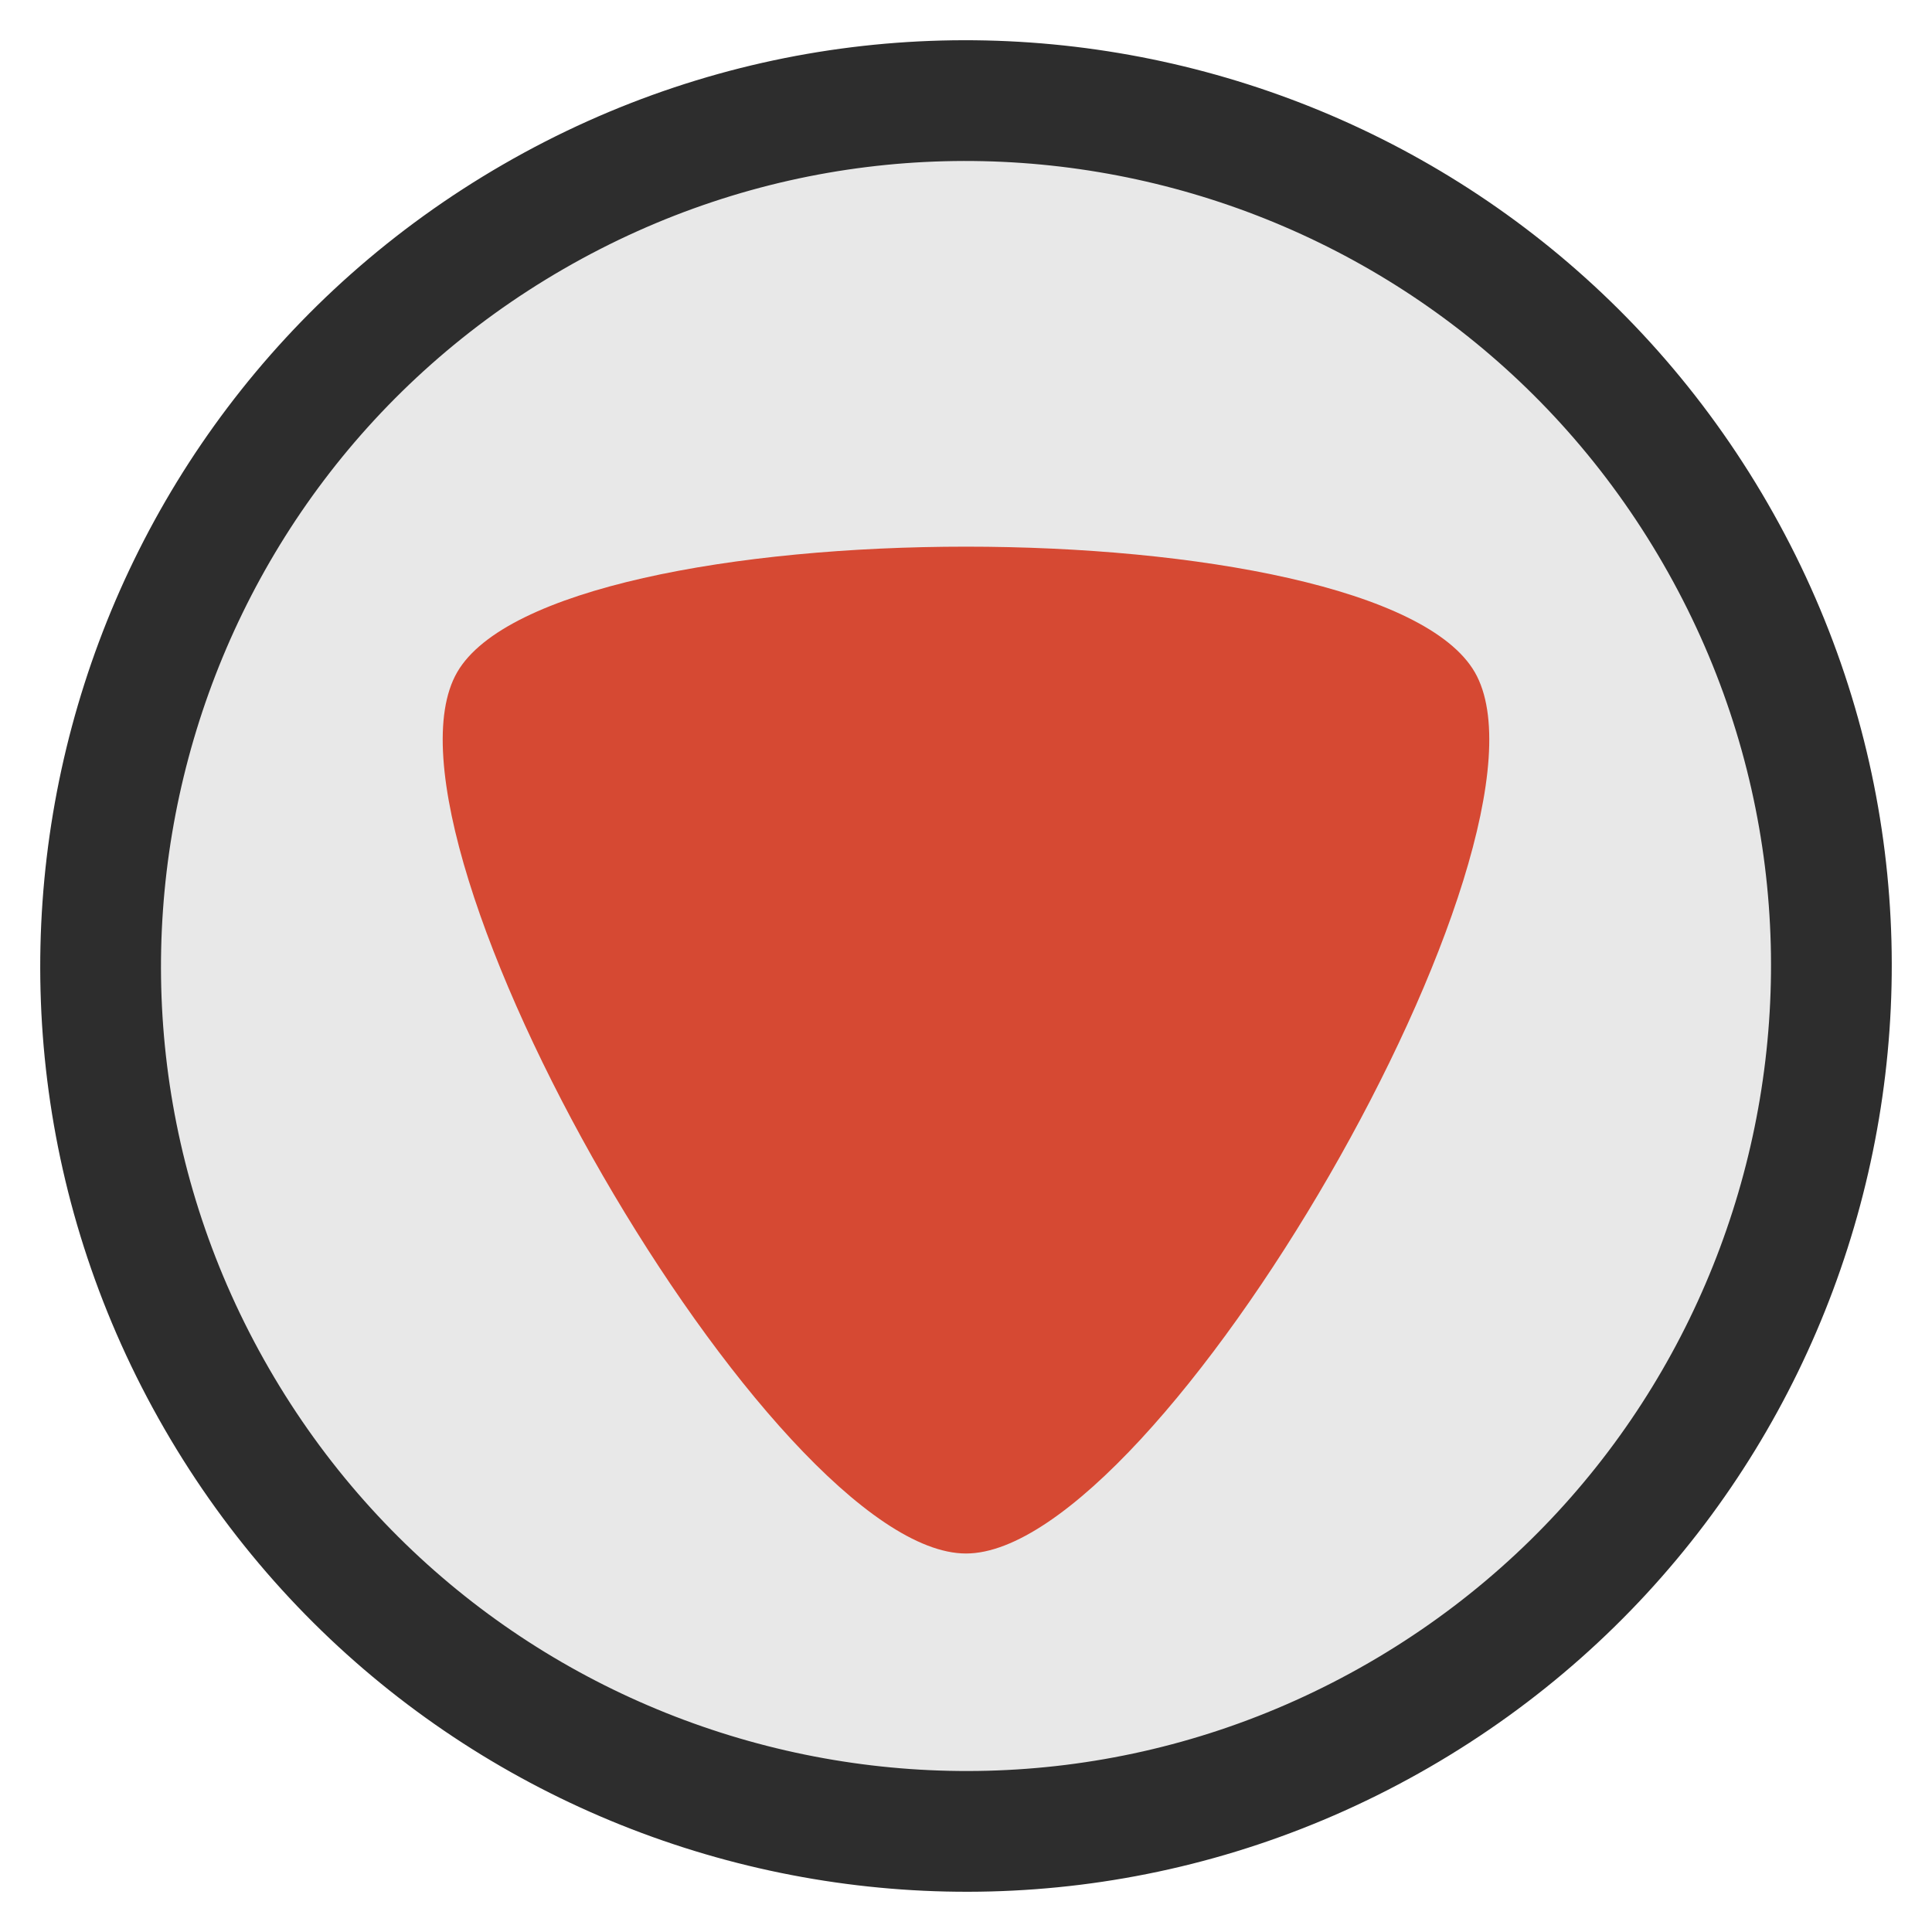
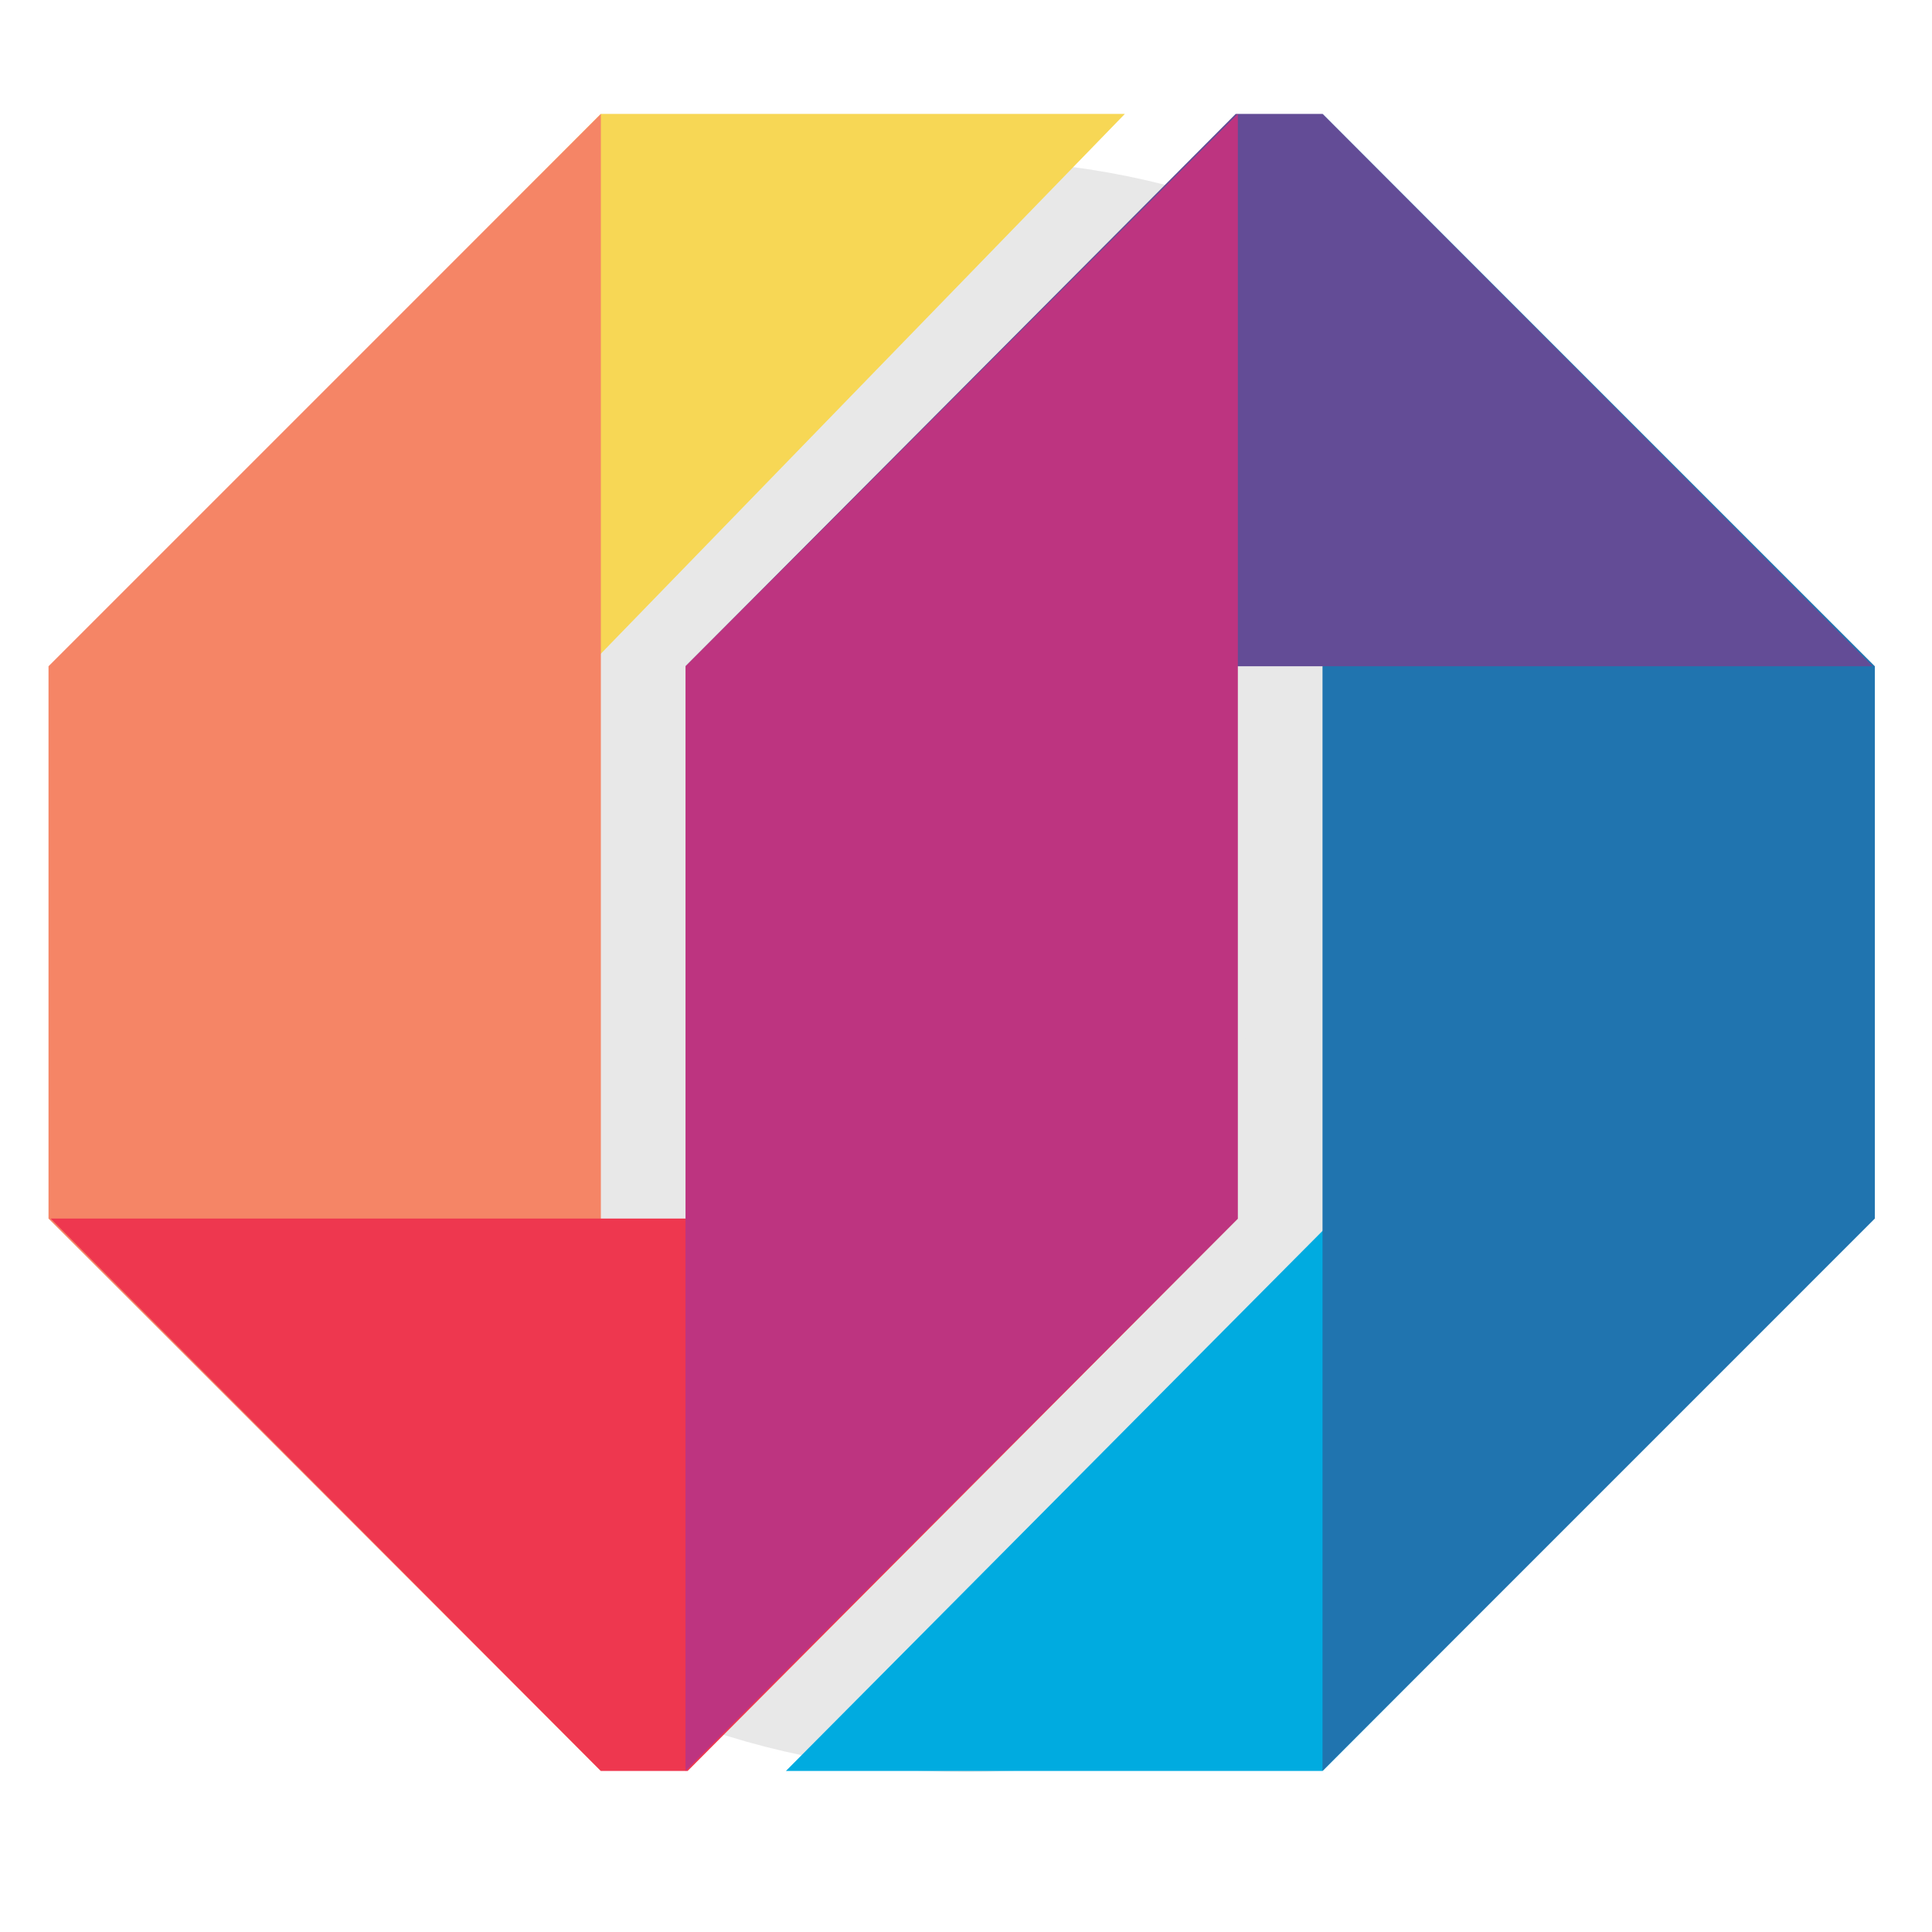
<svg xmlns="http://www.w3.org/2000/svg" xmlns:ns1="http://www.openswatchbook.org/uri/2009/osb" width="24" height="24" id="svg2" version="1.1">
  <defs id="defs4">
-     <linearGradient id="linearGradient5179-1-3" ns1:paint="solid" gradientTransform="matrix(0.3829918,0,0,0.3829918,185.9743,205.3591)">
-       <stop style="stop-color:#d64933;stop-opacity:1;" offset="0" id="stop5181-2-7" />
+     <linearGradient id="linearGradient5179-1-3" ns1:paint="solid" gradientTransform="matrix(0.2150163,0,0,0.2150163,99.56591,120.5542)">
+       <stop style="stop-color:#5b3e92;stop-opacity:1;" offset="0" id="stop5181-2-7" />
    </linearGradient>
-     <linearGradient id="linearGradient5179-1" ns1:paint="solid" gradientTransform="translate(379.4958,13.76455)">
+     <linearGradient id="linearGradient5179-1" ns1:paint="solid" gradientTransform="matrix(0.5706714,0,0,0.5706714,216.4149,11.681)">
      <stop style="stop-color:#e8e8e8;stop-opacity:1;" offset="0" id="stop5181-2" />
    </linearGradient>
    <linearGradient id="linearGradient6646" ns1:paint="solid" gradientTransform="translate(284.2569,-14.14213)">
      <stop style="stop-color:#2d2d2d;stop-opacity:1;" offset="0" id="stop6648" />
    </linearGradient>
    <linearGradient id="linearGradient3067" ns1:paint="solid" gradientTransform="translate(284.2569,-14.14213)">
      <stop style="stop-color:#2d2d2d;stop-opacity:1;" offset="0" id="stop3069" />
    </linearGradient>
    <linearGradient id="linearGradient5179-1-3-4" ns1:paint="solid" gradientTransform="translate(641.7882,577.6711)">
-       <stop style="stop-color:#d64933;stop-opacity:1;" offset="0" id="stop5181-2-7-0" />
+       <stop style="stop-color:#5b3e92;stop-opacity:1;" offset="0" id="stop5181-2-7-0" />
    </linearGradient>
    <linearGradient id="linearGradient3073" ns1:paint="solid" gradientTransform="translate(284.2569,-14.14213)">
      <stop style="stop-color:#2d2d2d;stop-opacity:1;" offset="0" id="stop3075" />
    </linearGradient>
+     <clipPath clipPathUnits="userSpaceOnUse" id="clipPath16">
+       <path d="M 0,792 H 612 V 0 H 0 Z" id="path18" />
+     </clipPath>
+     <clipPath clipPathUnits="userSpaceOnUse" id="clipPath24">
+       <path d="m 72.668,275.792 h 64.055 V 243.235 H 72.668 Z" id="path26" />
+     </clipPath>
  </defs>
  <g id="layer6" style="display:none" />
-   <g id="layer7" style="display:none">
-     <g style="display:inline" id="g7462">
-       <path transform="matrix(0.7554279,0,0,0.7554279,-0.08684996,2.179503)" d="M 25,13 A 9,9 0 1 1 7,13 9,9 0 1 1 25,13 z" id="path7166" style="fill:url(#linearGradient5179-1);stroke:url(#linearGradient5179-1);stroke-width:8.508;stroke-miterlimit:4;stroke-dasharray:none;display:inline" />
-       <path style="color:#000000;fill:url(#linearGradient5179-1-3);fill-opacity:1;fill-rule:nonzero;stroke:none;stroke-width:1;marker:none;visibility:visible;display:inline;overflow:visible;enable-background:accumulate" id="path7168" d="m 30,-1 c 4.278,1.1e-7 13.397,15.795 11.258,19.5 -2.139,3.705 -20.378,3.705 -22.517,0 C 16.603,14.795 25.722,-1 30,-1 z" transform="matrix(0.5614123,0,0,0.5614123,-4.842372,5.263001)" />
-       <path style="fill:none;stroke:#2d2d2d;stroke-width:1.256;stroke-miterlimit:4;stroke-dasharray:none;display:inline" id="path7170" d="M 25,13 A 9,9 0 1 1 7,13 9,9 0 1 1 25,13 z" transform="matrix(1.19425,0,0,1.19425,-7.108008,-3.525253)" />
-       <path style="fill:none;stroke:none;display:inline" id="path7172" d="m 315,-92 a 30,30 0 1 1 -60,0 30,30 0 1 1 60,0 z" transform="matrix(-0.09389733,0.01346129,-0.01346129,-0.09389733,37.5223,-0.475022)" />
+   <g id="layer7" style="display:inline">
+     <circle r="6.799" cy="12" cx="12" style="display:inline;fill:url(#linearGradient5179-1);stroke:url(#linearGradient5179-1);stroke-width:6.427;stroke-miterlimit:4;stroke-dasharray:none" id="path7166" />
+     <circle r="2.846" cy="-13.581" cx="-10.176" transform="rotate(171.8416)" id="path7172" style="display:inline;fill:none;stroke:none;stroke-width:0.095" />
+     <g id="g378" transform="rotate(-180,0.2790748,16.24813)">
+       <g id="g12" transform="matrix(0.2107561,0,0,-0.2107561,-38.02018,68.62202)">
+         <g clip-path="url(#clipPath16)" id="g14">
+           <g id="g20">
+             <g id="g22" />
+             <g id="g28">
+               <g id="g30" clip-path="url(#clipPath24)">
+                 <g id="g32" transform="translate(136.7227,275.792)">
+                   <path id="path34" style="fill:#00abe0;fill-opacity:1;fill-rule:nonzero;stroke:none" d="M 0,0 -32.348,-32.557 H -64.055 L -31.627,0 Z" />
+                 </g>
+               </g>
+             </g>
+           </g>
+         </g>
+       </g>
+       <g transform="matrix(0.2107561,0,0,-0.2107561,-13.41522,31.08104)" id="g36">
+         <path id="path38" style="fill:#f7d755;fill-opacity:1;fill-rule:nonzero;stroke:none" d="m 0,0 31.604,32.556 h 31.71 L 30.885,0 Z" />
+       </g>
+       <g transform="matrix(0.2107561,0,0,-0.2107561,-15.87061,31.08104)" id="g40">
+         <path id="path42" style="fill:#2074af;fill-opacity:1;fill-rule:nonzero;stroke:none" d="M 0,0 -32.555,32.556 V 65.11 L 0,97.667 Z" />
+       </g>
+       <g transform="matrix(0.2107561,0,0,-0.2107561,-15.87061,31.08104)" id="g44">
+         <path id="path46" style="fill:#634c96;fill-opacity:1;fill-rule:nonzero;stroke:none" d="M 0,0 -32.428,32.556 H 37.545 L 5.119,0 Z" />
+       </g>
+       <g transform="matrix(0.2107561,0,0,-0.2107561,-6.906052,10.49712)" id="g48">
+         <path id="path50" style="fill:#f58566;fill-opacity:1;fill-rule:nonzero;stroke:none" d="M 0,0 32.557,-32.557 V -65.111 L 0,-97.667 Z" />
+       </g>
+       <g transform="matrix(0.2107561,0,0,-0.2107561,-6.906052,10.49712)" id="g52">
+         <path id="path54" style="fill:#ee374f;fill-opacity:1;fill-rule:nonzero;stroke:none" d="M 0,0 32.43,-32.557 H -37.545 L -5.117,0 Z" />
+       </g>
+       <g transform="matrix(0.2107561,0,0,-0.2107561,-14.8189,17.35863)" id="g56">
+         <path id="path58" style="fill:#bd3480;fill-opacity:1;fill-rule:nonzero;stroke:none" d="M 0,0 32.555,32.557 V -32.555 L 0,-65.11 Z" />
+       </g>
    </g>
  </g>
  <g id="layer8" style="display:none">
    <g id="g7506" style="display:inline" transform="matrix(0.9848077,0.1736482,-0.1736482,0.9848077,2.266085,-1.901471)">
      <path style="fill:url(#linearGradient5179-1);stroke:url(#linearGradient5179-1);stroke-width:8.508;stroke-miterlimit:4;stroke-dasharray:none;display:inline" id="path7508" d="m 25,13 c 0,4.971 -4.029,9 -9,9 -4.971,0 -9,-4.029 -9,-9 0,-4.971 4.029,-9 9,-9 4.971,0 9,4.029 9,9 z" transform="matrix(0.7554279,0,0,0.7554279,-0.08684996,2.179503)" />
      <path transform="matrix(0.5614123,0,0,0.5614123,-4.842372,5.263001)" d="m 30,-1 c 4.278,1.1e-7 13.397,15.795 11.258,19.5 -2.139,3.705 -20.378,3.705 -22.517,0 C 16.603,14.795 25.722,-1 30,-1 z" id="path7510" style="color:#000000;fill:url(#linearGradient5179-1-3);fill-opacity:1;fill-rule:nonzero;stroke:none;stroke-width:1;marker:none;visibility:visible;display:inline;overflow:visible;enable-background:accumulate" />
      <path transform="matrix(1.19425,0,0,1.19425,-7.108008,-3.525253)" d="m 25,13 c 0,4.971 -4.029,9 -9,9 -4.971,0 -9,-4.029 -9,-9 0,-4.971 4.029,-9 9,-9 4.971,0 9,4.029 9,9 z" id="path7512" style="fill:none;stroke:#2d2d2d;stroke-width:1.256;stroke-miterlimit:4;stroke-dasharray:none;display:inline" />
      <path transform="matrix(-0.09389733,0.01346129,-0.01346129,-0.09389733,37.5223,-0.475022)" d="m 315,-92 c 0,16.569 -13.431,30 -30,30 -16.569,0 -30,-13.431 -30,-30 0,-16.569 13.431,-30 30,-30 16.569,0 30,13.431 30,30 z" id="path7514" style="fill:none;stroke:none;display:inline" />
    </g>
  </g>
  <g id="layer9" style="display:none">
    <g transform="matrix(0.9396926,0.3420202,-0.3420202,0.9396926,4.82793,-3.380552)" style="display:inline" id="g7531">
      <path transform="matrix(0.7554279,0,0,0.7554279,-0.08684996,2.179503)" d="m 25,13 c 0,4.971 -4.029,9 -9,9 -4.971,0 -9,-4.029 -9,-9 0,-4.971 4.029,-9 9,-9 4.971,0 9,4.029 9,9 z" id="path7533" style="fill:url(#linearGradient5179-1);stroke:url(#linearGradient5179-1);stroke-width:8.508;stroke-miterlimit:4;stroke-dasharray:none;display:inline" />
      <path style="color:#000000;fill:url(#linearGradient5179-1-3);fill-opacity:1;fill-rule:nonzero;stroke:none;stroke-width:1;marker:none;visibility:visible;display:inline;overflow:visible;enable-background:accumulate" id="path7535" d="m 30,-1 c 4.278,1.1e-7 13.397,15.795 11.258,19.5 -2.139,3.705 -20.378,3.705 -22.517,0 C 16.603,14.795 25.722,-1 30,-1 z" transform="matrix(0.5614123,0,0,0.5614123,-4.842372,5.263001)" />
      <path style="fill:none;stroke:#2d2d2d;stroke-width:1.256;stroke-miterlimit:4;stroke-dasharray:none;display:inline" id="path7537" d="m 25,13 c 0,4.971 -4.029,9 -9,9 -4.971,0 -9,-4.029 -9,-9 0,-4.971 4.029,-9 9,-9 4.971,0 9,4.029 9,9 z" transform="matrix(1.19425,0,0,1.19425,-7.108008,-3.525253)" />
      <path style="fill:none;stroke:none;display:inline" id="path7539" d="m 315,-92 c 0,16.569 -13.431,30 -30,30 -16.569,0 -30,-13.431 -30,-30 0,-16.569 13.431,-30 30,-30 16.569,0 30,13.431 30,30 z" transform="matrix(-0.09389733,0.01346129,-0.01346129,-0.09389733,37.5223,-0.475022)" />
    </g>
  </g>
  <g id="layer10" style="display:none">
    <g id="g7546" style="display:inline" transform="matrix(0.8660254,0.5,-0.5,0.8660254,7.607695,-4.392303)">
      <path style="fill:url(#linearGradient5179-1);stroke:url(#linearGradient5179-1);stroke-width:8.508;stroke-miterlimit:4;stroke-dasharray:none;display:inline" id="path7548" d="m 25,13 c 0,4.971 -4.029,9 -9,9 -4.971,0 -9,-4.029 -9,-9 0,-4.971 4.029,-9 9,-9 4.971,0 9,4.029 9,9 z" transform="matrix(0.7554279,0,0,0.7554279,-0.08684996,2.179503)" />
      <path transform="matrix(0.5614123,0,0,0.5614123,-4.842372,5.263001)" d="m 30,-1 c 4.278,1.1e-7 13.397,15.795 11.258,19.5 -2.139,3.705 -20.378,3.705 -22.517,0 C 16.603,14.795 25.722,-1 30,-1 z" id="path7550" style="color:#000000;fill:url(#linearGradient5179-1-3);fill-opacity:1;fill-rule:nonzero;stroke:none;stroke-width:1;marker:none;visibility:visible;display:inline;overflow:visible;enable-background:accumulate" />
      <path transform="matrix(1.19425,0,0,1.19425,-7.108008,-3.525253)" d="m 25,13 c 0,4.971 -4.029,9 -9,9 -4.971,0 -9,-4.029 -9,-9 0,-4.971 4.029,-9 9,-9 4.971,0 9,4.029 9,9 z" id="path7552" style="fill:none;stroke:#2d2d2d;stroke-width:1.256;stroke-miterlimit:4;stroke-dasharray:none;display:inline" />
      <path transform="matrix(-0.09389733,0.01346129,-0.01346129,-0.09389733,37.5223,-0.475022)" d="m 315,-92 c 0,16.569 -13.431,30 -30,30 -16.569,0 -30,-13.431 -30,-30 0,-16.569 13.431,-30 30,-30 16.569,0 30,13.431 30,30 z" id="path7554" style="fill:none;stroke:none;display:inline" />
    </g>
  </g>
  <g id="layer11" style="display:none">
    <g transform="matrix(0.7660444,0.6427876,-0.6427876,0.7660444,10.52092,-4.905982)" style="display:inline" id="g7561">
      <path transform="matrix(0.7554279,0,0,0.7554279,-0.08684996,2.179503)" d="m 25,13 c 0,4.971 -4.029,9 -9,9 -4.971,0 -9,-4.029 -9,-9 0,-4.971 4.029,-9 9,-9 4.971,0 9,4.029 9,9 z" id="path7563" style="fill:url(#linearGradient5179-1);stroke:url(#linearGradient5179-1);stroke-width:8.508;stroke-miterlimit:4;stroke-dasharray:none;display:inline" />
      <path style="color:#000000;fill:url(#linearGradient5179-1-3);fill-opacity:1;fill-rule:nonzero;stroke:none;stroke-width:1;marker:none;visibility:visible;display:inline;overflow:visible;enable-background:accumulate" id="path7565" d="m 30,-1 c 4.278,1.1e-7 13.397,15.795 11.258,19.5 -2.139,3.705 -20.378,3.705 -22.517,0 C 16.603,14.795 25.722,-1 30,-1 z" transform="matrix(0.5614123,0,0,0.5614123,-4.842372,5.263001)" />
      <path style="fill:none;stroke:#2d2d2d;stroke-width:1.256;stroke-miterlimit:4;stroke-dasharray:none;display:inline" id="path7567" d="m 25,13 c 0,4.971 -4.029,9 -9,9 -4.971,0 -9,-4.029 -9,-9 0,-4.971 4.029,-9 9,-9 4.971,0 9,4.029 9,9 z" transform="matrix(1.19425,0,0,1.19425,-7.108008,-3.525253)" />
      <path style="fill:none;stroke:none;display:inline" id="path7569" d="m 315,-92 c 0,16.569 -13.431,30 -30,30 -16.569,0 -30,-13.431 -30,-30 0,-16.569 13.431,-30 30,-30 16.569,0 30,13.431 30,30 z" transform="matrix(-0.09389733,0.01346129,-0.01346129,-0.09389733,37.5223,-0.475022)" />
    </g>
  </g>
  <g id="layer12" style="display:none">
    <g id="g7576" style="display:inline" transform="matrix(0.6427876,0.7660444,-0.7660444,0.6427876,13.47908,-4.905982)">
      <path style="fill:url(#linearGradient5179-1);stroke:url(#linearGradient5179-1);stroke-width:8.508;stroke-miterlimit:4;stroke-dasharray:none;display:inline" id="path7578" d="m 25,13 c 0,4.971 -4.029,9 -9,9 -4.971,0 -9,-4.029 -9,-9 0,-4.971 4.029,-9 9,-9 4.971,0 9,4.029 9,9 z" transform="matrix(0.7554279,0,0,0.7554279,-0.08684996,2.179503)" />
      <path transform="matrix(0.5614123,0,0,0.5614123,-4.842372,5.263001)" d="m 30,-1 c 4.278,1.1e-7 13.397,15.795 11.258,19.5 -2.139,3.705 -20.378,3.705 -22.517,0 C 16.603,14.795 25.722,-1 30,-1 z" id="path7580" style="color:#000000;fill:url(#linearGradient5179-1-3);fill-opacity:1;fill-rule:nonzero;stroke:none;stroke-width:1;marker:none;visibility:visible;display:inline;overflow:visible;enable-background:accumulate" />
      <path transform="matrix(1.19425,0,0,1.19425,-7.108008,-3.525253)" d="m 25,13 c 0,4.971 -4.029,9 -9,9 -4.971,0 -9,-4.029 -9,-9 0,-4.971 4.029,-9 9,-9 4.971,0 9,4.029 9,9 z" id="path7582" style="fill:none;stroke:#2d2d2d;stroke-width:1.256;stroke-miterlimit:4;stroke-dasharray:none;display:inline" />
      <path transform="matrix(-0.09389733,0.01346129,-0.01346129,-0.09389733,37.5223,-0.475022)" d="m 315,-92 c 0,16.569 -13.431,30 -30,30 -16.569,0 -30,-13.431 -30,-30 0,-16.569 13.431,-30 30,-30 16.569,0 30,13.431 30,30 z" id="path7584" style="fill:none;stroke:none;display:inline" />
    </g>
  </g>
-   <g id="layer13" style="display:inline">
+   <g id="layer13" style="display:none">
    <g transform="matrix(0.5,0.8660254,-0.8660254,0.5,16.3923,-4.392301)" style="display:inline" id="g7591">
      <path transform="matrix(0.7554279,0,0,0.7554279,-0.08684996,2.179503)" d="m 25,13 c 0,4.971 -4.029,9 -9,9 -4.971,0 -9,-4.029 -9,-9 0,-4.971 4.029,-9 9,-9 4.971,0 9,4.029 9,9 z" id="path7593" style="fill:url(#linearGradient5179-1);stroke:url(#linearGradient5179-1);stroke-width:8.508;stroke-miterlimit:4;stroke-dasharray:none;display:inline" />
      <path style="color:#000000;fill:url(#linearGradient5179-1-3);fill-opacity:1;fill-rule:nonzero;stroke:none;stroke-width:1;marker:none;visibility:visible;display:inline;overflow:visible;enable-background:accumulate" id="path7595" d="m 30,-1 c 4.278,1.1e-7 13.397,15.795 11.258,19.5 -2.139,3.705 -20.378,3.705 -22.517,0 C 16.603,14.795 25.722,-1 30,-1 z" transform="matrix(0.5614123,0,0,0.5614123,-4.842372,5.263001)" />
      <path style="fill:none;stroke:#2d2d2d;stroke-width:1.256;stroke-miterlimit:4;stroke-dasharray:none;display:inline" id="path7597" d="m 25,13 c 0,4.971 -4.029,9 -9,9 -4.971,0 -9,-4.029 -9,-9 0,-4.971 4.029,-9 9,-9 4.971,0 9,4.029 9,9 z" transform="matrix(1.19425,0,0,1.19425,-7.108008,-3.525253)" />
      <path style="fill:none;stroke:none;display:inline" id="path7599" d="m 315,-92 c 0,16.569 -13.431,30 -30,30 -16.569,0 -30,-13.431 -30,-30 0,-16.569 13.431,-30 30,-30 16.569,0 30,13.431 30,30 z" transform="matrix(-0.09389733,0.01346129,-0.01346129,-0.09389733,37.5223,-0.475022)" />
    </g>
  </g>
  <g id="layer14" style="display:none">
    <g id="g7606" style="display:inline" transform="matrix(0.3420201,0.9396926,-0.9396926,0.3420201,19.17207,-3.380549)">
      <path style="fill:url(#linearGradient5179-1);stroke:url(#linearGradient5179-1);stroke-width:8.508;stroke-miterlimit:4;stroke-dasharray:none;display:inline" id="path7608" d="m 25,13 c 0,4.971 -4.029,9 -9,9 -4.971,0 -9,-4.029 -9,-9 0,-4.971 4.029,-9 9,-9 4.971,0 9,4.029 9,9 z" transform="matrix(0.7554279,0,0,0.7554279,-0.08684996,2.179503)" />
      <path transform="matrix(0.5614123,0,0,0.5614123,-4.842372,5.263001)" d="m 30,-1 c 4.278,1.1e-7 13.397,15.795 11.258,19.5 -2.139,3.705 -20.378,3.705 -22.517,0 C 16.603,14.795 25.722,-1 30,-1 z" id="path7610" style="color:#000000;fill:url(#linearGradient5179-1-3);fill-opacity:1;fill-rule:nonzero;stroke:none;stroke-width:1;marker:none;visibility:visible;display:inline;overflow:visible;enable-background:accumulate" />
      <path transform="matrix(1.19425,0,0,1.19425,-7.108008,-3.525253)" d="m 25,13 c 0,4.971 -4.029,9 -9,9 -4.971,0 -9,-4.029 -9,-9 0,-4.971 4.029,-9 9,-9 4.971,0 9,4.029 9,9 z" id="path7612" style="fill:none;stroke:#2d2d2d;stroke-width:1.256;stroke-miterlimit:4;stroke-dasharray:none;display:inline" />
      <path transform="matrix(-0.09389733,0.01346129,-0.01346129,-0.09389733,37.5223,-0.475022)" d="m 315,-92 c 0,16.569 -13.431,30 -30,30 -16.569,0 -30,-13.431 -30,-30 0,-16.569 13.431,-30 30,-30 16.569,0 30,13.431 30,30 z" id="path7614" style="fill:none;stroke:none;display:inline" />
    </g>
  </g>
  <g id="layer15" style="display:none">
    <g transform="matrix(0.1736482,0.9848078,-0.9848078,0.1736482,21.73391,-1.901467)" style="display:inline" id="g7621">
      <path transform="matrix(0.7554279,0,0,0.7554279,-0.08684996,2.179503)" d="m 25,13 c 0,4.971 -4.029,9 -9,9 -4.971,0 -9,-4.029 -9,-9 0,-4.971 4.029,-9 9,-9 4.971,0 9,4.029 9,9 z" id="path7623" style="fill:url(#linearGradient5179-1);stroke:url(#linearGradient5179-1);stroke-width:8.508;stroke-miterlimit:4;stroke-dasharray:none;display:inline" />
      <path style="color:#000000;fill:url(#linearGradient5179-1-3);fill-opacity:1;fill-rule:nonzero;stroke:none;stroke-width:1;marker:none;visibility:visible;display:inline;overflow:visible;enable-background:accumulate" id="path7625" d="m 30,-1 c 4.278,1.1e-7 13.397,15.795 11.258,19.5 -2.139,3.705 -20.378,3.705 -22.517,0 C 16.603,14.795 25.722,-1 30,-1 z" transform="matrix(0.5614123,0,0,0.5614123,-4.842372,5.263001)" />
      <path style="fill:none;stroke:#2d2d2d;stroke-width:1.256;stroke-miterlimit:4;stroke-dasharray:none;display:inline" id="path7627" d="m 25,13 c 0,4.971 -4.029,9 -9,9 -4.971,0 -9,-4.029 -9,-9 0,-4.971 4.029,-9 9,-9 4.971,0 9,4.029 9,9 z" transform="matrix(1.19425,0,0,1.19425,-7.108008,-3.525253)" />
      <path style="fill:none;stroke:none;display:inline" id="path7629" d="m 315,-92 c 0,16.569 -13.431,30 -30,30 -16.569,0 -30,-13.431 -30,-30 0,-16.569 13.431,-30 30,-30 16.569,0 30,13.431 30,30 z" transform="matrix(-0.09389733,0.01346129,-0.01346129,-0.09389733,37.5223,-0.475022)" />
    </g>
  </g>
  <g id="layer16" style="display:none">
    <g id="g7636" style="display:inline" transform="matrix(-1.8611947e-8,1,-1,-1.8611947e-8,24,4.7934548e-6)">
      <path style="fill:url(#linearGradient5179-1);stroke:url(#linearGradient5179-1);stroke-width:8.508;stroke-miterlimit:4;stroke-dasharray:none;display:inline" id="path7638" d="m 25,13 c 0,4.971 -4.029,9 -9,9 -4.971,0 -9,-4.029 -9,-9 0,-4.971 4.029,-9 9,-9 4.971,0 9,4.029 9,9 z" transform="matrix(0.7554279,0,0,0.7554279,-0.08684996,2.179503)" />
      <path transform="matrix(0.5614123,0,0,0.5614123,-4.842372,5.263001)" d="m 30,-1 c 4.278,1.1e-7 13.397,15.795 11.258,19.5 -2.139,3.705 -20.378,3.705 -22.517,0 C 16.603,14.795 25.722,-1 30,-1 z" id="path7640" style="color:#000000;fill:url(#linearGradient5179-1-3);fill-opacity:1;fill-rule:nonzero;stroke:none;stroke-width:1;marker:none;visibility:visible;display:inline;overflow:visible;enable-background:accumulate" />
      <path transform="matrix(1.19425,0,0,1.19425,-7.108008,-3.525253)" d="m 25,13 c 0,4.971 -4.029,9 -9,9 -4.971,0 -9,-4.029 -9,-9 0,-4.971 4.029,-9 9,-9 4.971,0 9,4.029 9,9 z" id="path7642" style="fill:none;stroke:#2d2d2d;stroke-width:1.256;stroke-miterlimit:4;stroke-dasharray:none;display:inline" />
      <path transform="matrix(-0.09389733,0.01346129,-0.01346129,-0.09389733,37.5223,-0.475022)" d="m 315,-92 c 0,16.569 -13.431,30 -30,30 -16.569,0 -30,-13.431 -30,-30 0,-16.569 13.431,-30 30,-30 16.569,0 30,13.431 30,30 z" id="path7644" style="fill:none;stroke:none;display:inline" />
    </g>
  </g>
  <g id="layer17" style="display:none">
    <g transform="matrix(-0.1736482,0.9848077,-0.9848077,-0.1736482,25.90147,2.26609)" style="display:inline" id="g7651">
      <path transform="matrix(0.7554279,0,0,0.7554279,-0.08684996,2.179503)" d="m 25,13 c 0,4.971 -4.029,9 -9,9 -4.971,0 -9,-4.029 -9,-9 0,-4.971 4.029,-9 9,-9 4.971,0 9,4.029 9,9 z" id="path7653" style="fill:url(#linearGradient5179-1);stroke:url(#linearGradient5179-1);stroke-width:8.508;stroke-miterlimit:4;stroke-dasharray:none;display:inline" />
      <path style="color:#000000;fill:url(#linearGradient5179-1-3);fill-opacity:1;fill-rule:nonzero;stroke:none;stroke-width:1;marker:none;visibility:visible;display:inline;overflow:visible;enable-background:accumulate" id="path7655" d="m 30,-1 c 4.278,1.1e-7 13.397,15.795 11.258,19.5 -2.139,3.705 -20.378,3.705 -22.517,0 C 16.603,14.795 25.722,-1 30,-1 z" transform="matrix(0.5614123,0,0,0.5614123,-4.842372,5.263001)" />
      <path style="fill:none;stroke:#2d2d2d;stroke-width:1.256;stroke-miterlimit:4;stroke-dasharray:none;display:inline" id="path7657" d="m 25,13 c 0,4.971 -4.029,9 -9,9 -4.971,0 -9,-4.029 -9,-9 0,-4.971 4.029,-9 9,-9 4.971,0 9,4.029 9,9 z" transform="matrix(1.19425,0,0,1.19425,-7.108008,-3.525253)" />
      <path style="fill:none;stroke:none;display:inline" id="path7659" d="m 315,-92 c 0,16.569 -13.431,30 -30,30 -16.569,0 -30,-13.431 -30,-30 0,-16.569 13.431,-30 30,-30 16.569,0 30,13.431 30,30 z" transform="matrix(-0.09389733,0.01346129,-0.01346129,-0.09389733,37.5223,-0.475022)" />
    </g>
  </g>
  <g id="layer18" style="display:none">
    <g id="g7667" style="display:inline" transform="matrix(-0.3420202,0.9396926,-0.9396926,-0.3420202,27.38055,4.827935)">
      <path style="fill:url(#linearGradient5179-1);stroke:url(#linearGradient5179-1);stroke-width:8.508;stroke-miterlimit:4;stroke-dasharray:none;display:inline" id="path7669" d="m 25,13 c 0,4.971 -4.029,9 -9,9 -4.971,0 -9,-4.029 -9,-9 0,-4.971 4.029,-9 9,-9 4.971,0 9,4.029 9,9 z" transform="matrix(0.7554279,0,0,0.7554279,-0.08684996,2.179503)" />
      <path transform="matrix(0.5614123,0,0,0.5614123,-4.842372,5.263001)" d="m 30,-1 c 4.278,1.1e-7 13.397,15.795 11.258,19.5 -2.139,3.705 -20.378,3.705 -22.517,0 C 16.603,14.795 25.722,-1 30,-1 z" id="path7671" style="color:#000000;fill:url(#linearGradient5179-1-3);fill-opacity:1;fill-rule:nonzero;stroke:none;stroke-width:1;marker:none;visibility:visible;display:inline;overflow:visible;enable-background:accumulate" />
      <path transform="matrix(1.19425,0,0,1.19425,-7.108008,-3.525253)" d="m 25,13 c 0,4.971 -4.029,9 -9,9 -4.971,0 -9,-4.029 -9,-9 0,-4.971 4.029,-9 9,-9 4.971,0 9,4.029 9,9 z" id="path7673" style="fill:none;stroke:#2d2d2d;stroke-width:1.256;stroke-miterlimit:4;stroke-dasharray:none;display:inline" />
      <path transform="matrix(-0.09389733,0.01346129,-0.01346129,-0.09389733,37.5223,-0.475022)" d="m 315,-92 c 0,16.569 -13.431,30 -30,30 -16.569,0 -30,-13.431 -30,-30 0,-16.569 13.431,-30 30,-30 16.569,0 30,13.431 30,30 z" id="path7675" style="fill:none;stroke:none;display:inline" />
    </g>
  </g>
</svg>
